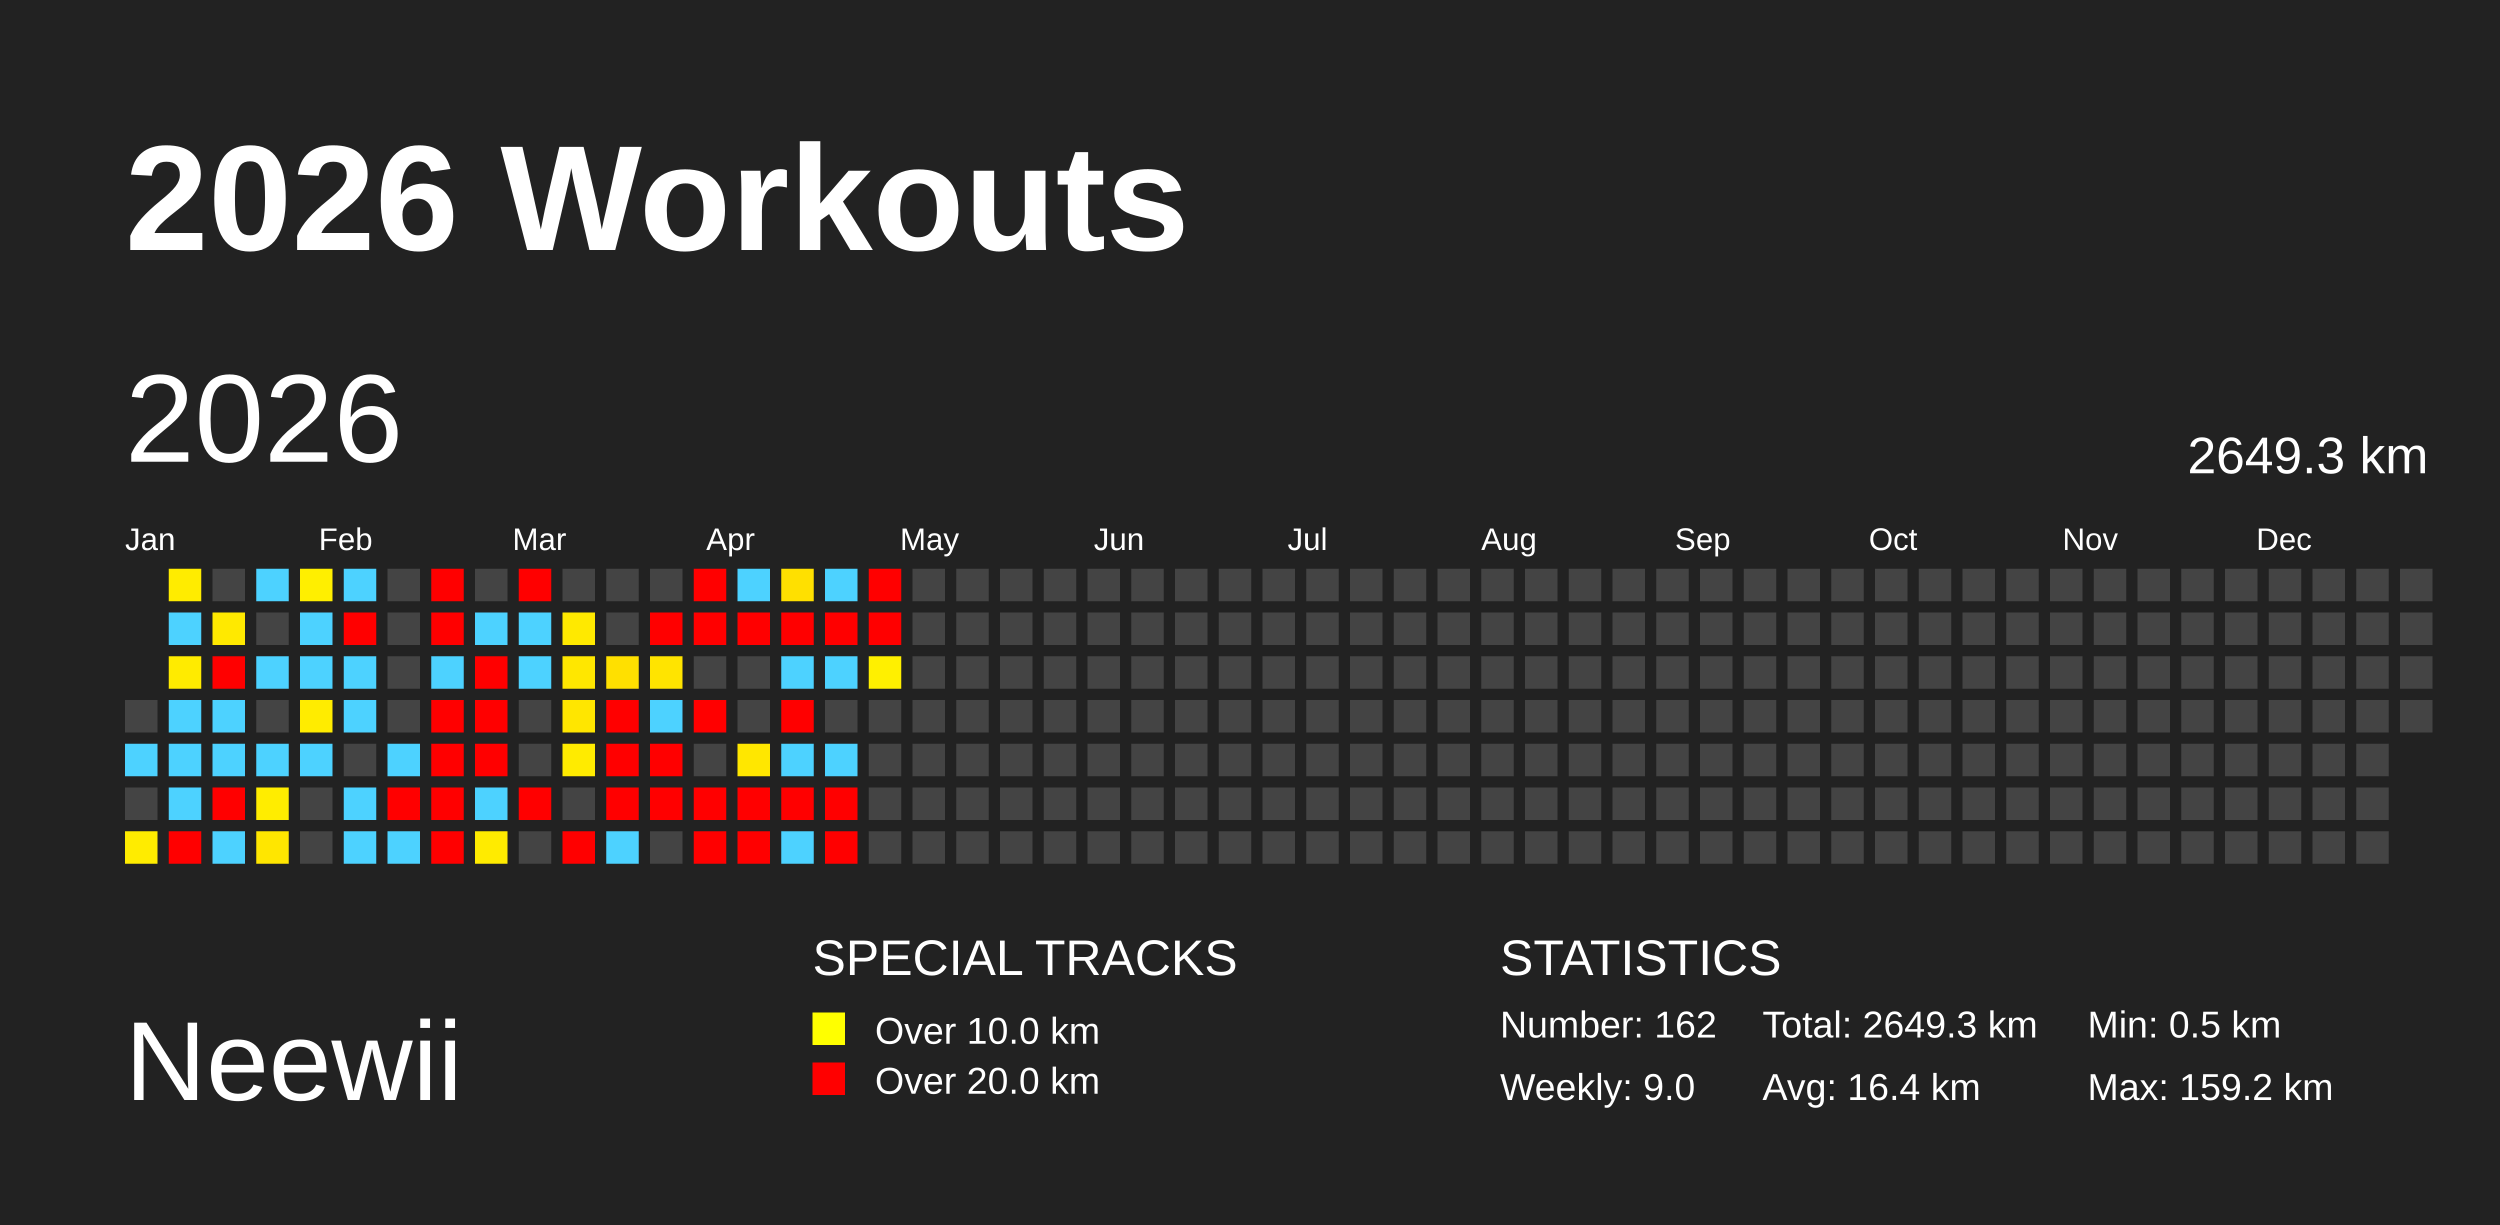
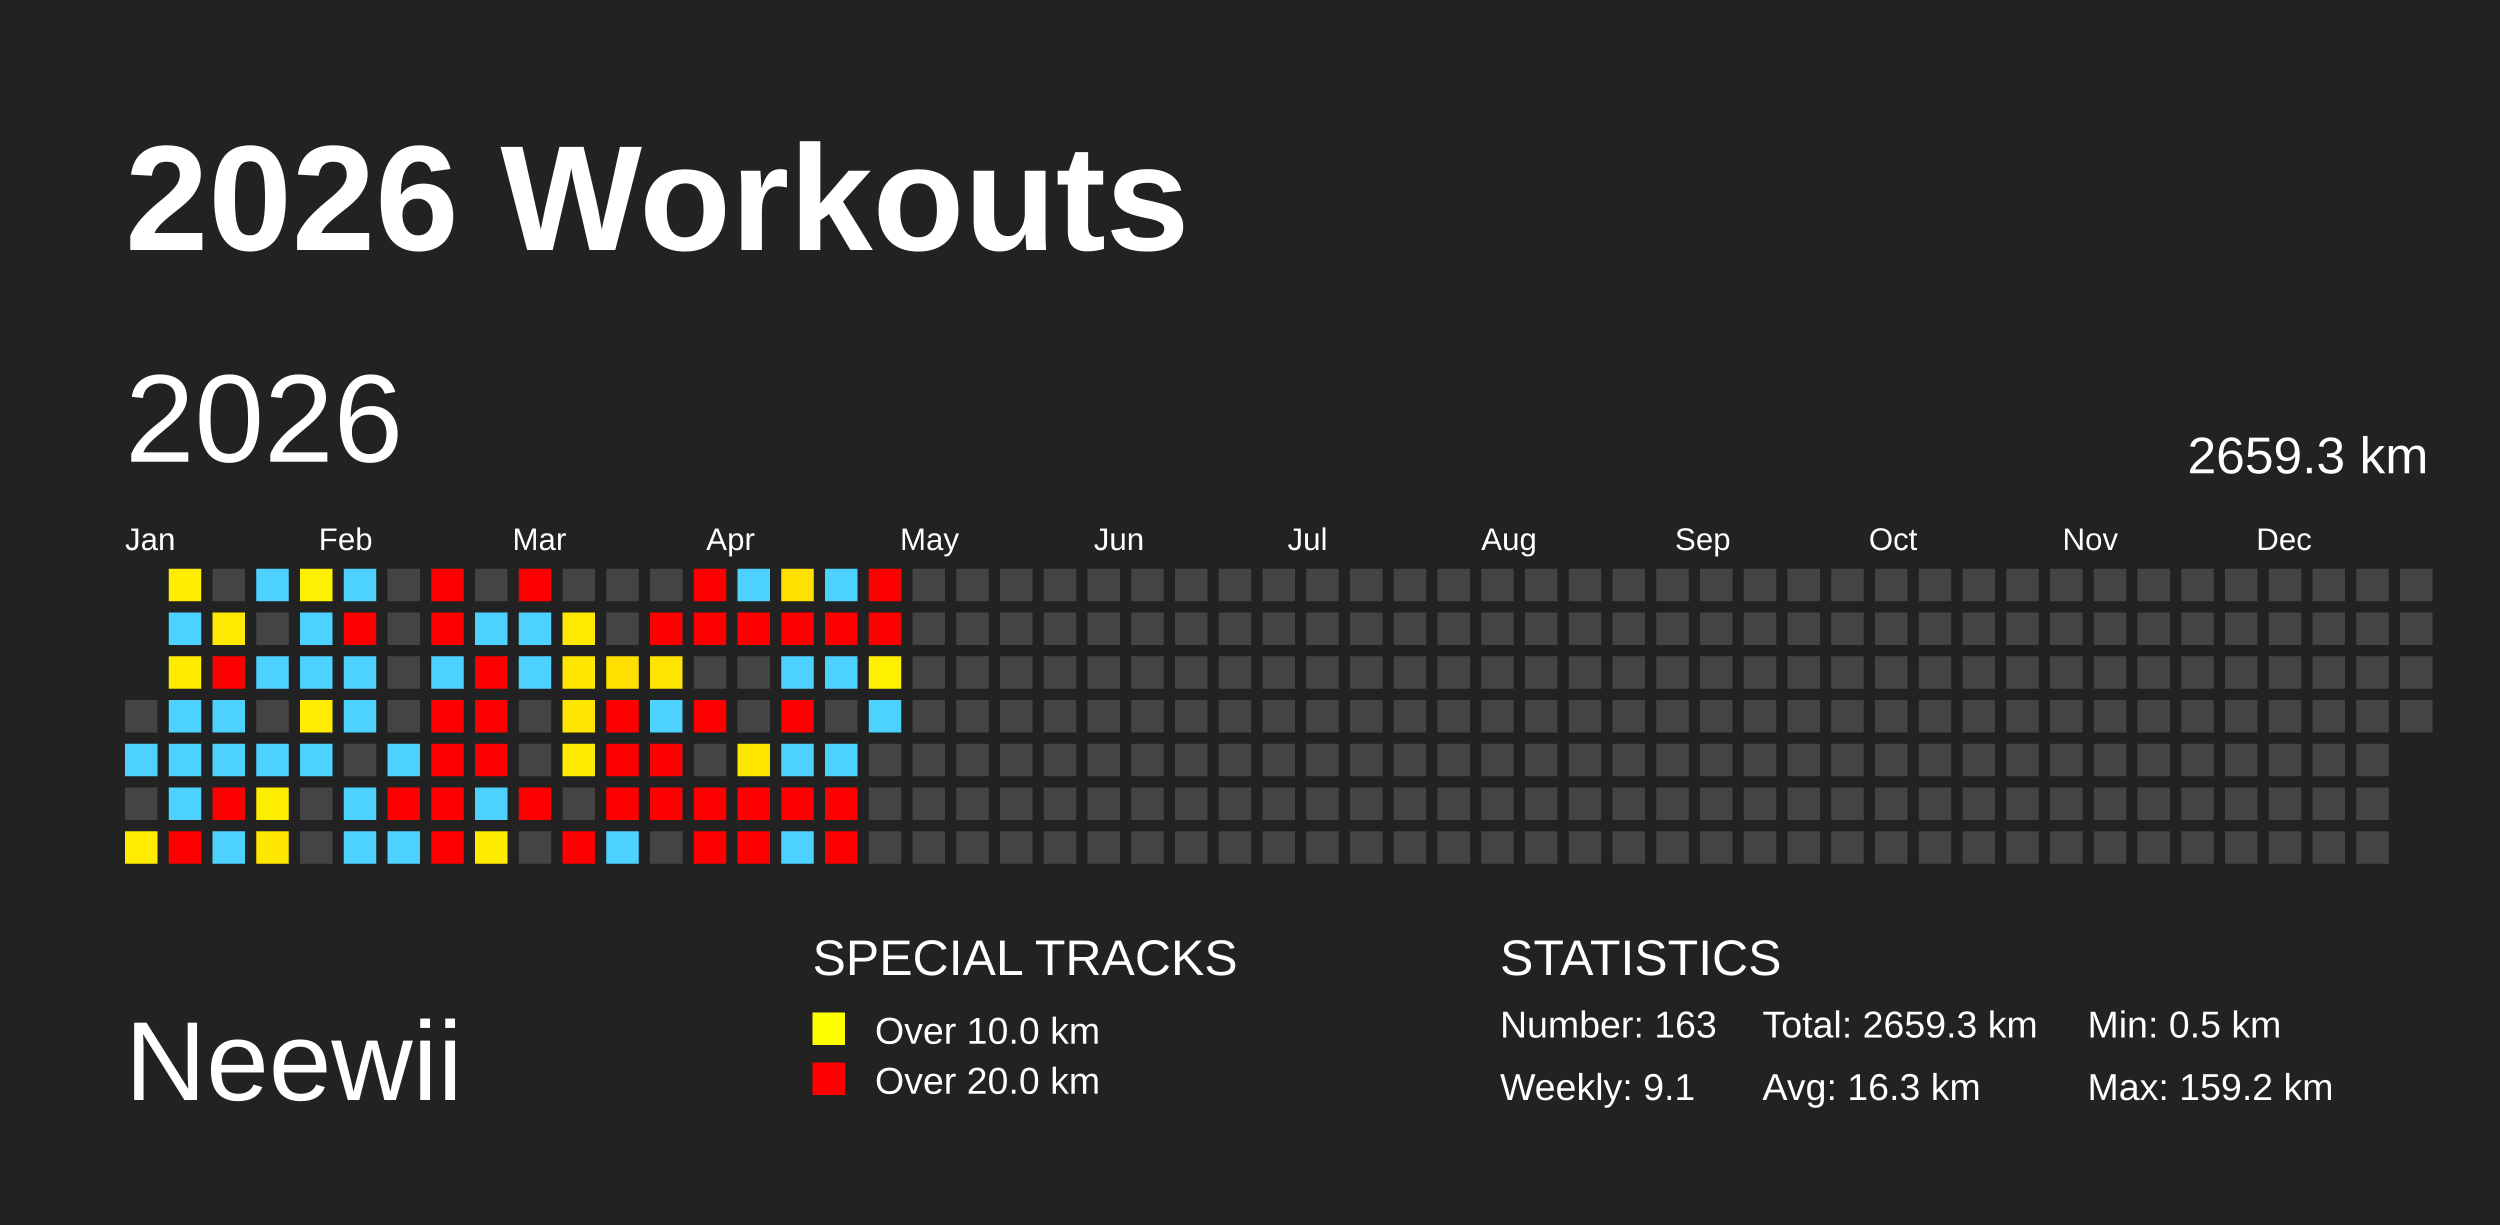
<svg xmlns="http://www.w3.org/2000/svg" baseProfile="full" height="98mm" version="1.1" viewBox="0,0,200,98" width="200mm">
  <defs />
  <rect fill="#222222" height="98" width="200" x="0" y="0" />
  <text fill="#FFFFFF" style="font-size:12px; font-family:Arial; font-weight:bold;" x="10" y="20">2026 Workouts</text>
  <text fill="#FFFFFF" style="font-size:9px; font-family:Arial" x="10" y="88">Neewii</text>
  <text fill="#FFFFFF" style="font-size:4px; font-family:Arial" x="65" y="78">SPECIAL TRACKS</text>
  <rect fill="yellow" height="2.6" width="2.6" x="65" y="81" />
  <text fill="#FFFFFF" style="font-size:3px; font-family:Arial" x="70" y="83.5">Over 10.0 km</text>
  <rect fill="red" height="2.6" width="2.6" x="65" y="85" />
  <text fill="#FFFFFF" style="font-size:3px; font-family:Arial" x="70" y="87.5">Over 20.0 km</text>
  <text fill="#FFFFFF" style="font-size:4px; font-family:Arial" x="120" y="78">STATISTICS</text>
-   <text fill="#FFFFFF" style="font-size:3px; font-family:Arial" x="120" y="83">Number: 162</text>
-   <text fill="#FFFFFF" style="font-size:3px; font-family:Arial" x="120" y="88">Weekly: 9.0</text>
-   <text fill="#FFFFFF" style="font-size:3px; font-family:Arial" x="141" y="83">Total: 2649.3 km</text>
-   <text fill="#FFFFFF" style="font-size:3px; font-family:Arial" x="141" y="88">Avg: 16.4 km</text>
+   <text fill="#FFFFFF" style="font-size:3px; font-family:Arial" x="120" y="83">Number: 163</text>
+   <text fill="#FFFFFF" style="font-size:3px; font-family:Arial" x="120" y="88">Weekly: 9.1</text>
+   <text fill="#FFFFFF" style="font-size:3px; font-family:Arial" x="141" y="83">Total: 2659.3 km</text>
+   <text fill="#FFFFFF" style="font-size:3px; font-family:Arial" x="141" y="88">Avg: 16.3 km</text>
  <text fill="#FFFFFF" style="font-size:3px; font-family:Arial" x="167" y="83">Min: 0.5 km</text>
  <text fill="#FFFFFF" style="font-size:3px; font-family:Arial" x="167" y="88">Max: 159.2 km</text>
  <text dominant-baseline="hanging" fill="#FFFFFF" style="font-size:10.0px; font-family:Arial;" x="10" y="30">2026</text>
-   <text dominant-baseline="hanging" fill="#FFFFFF" style="font-size:4.125px; font-family:Arial;" x="175" y="35">2649.3 km</text>
+   <text dominant-baseline="hanging" fill="#FFFFFF" style="font-size:4.125px; font-family:Arial;" x="175" y="35">2659.3 km</text>
  <text fill="#FFFFFF" style="font-size:2.5px; font-family:Arial" x="10.0" y="44">Jan</text>
  <text fill="#FFFFFF" style="font-size:2.5px; font-family:Arial" x="25.5" y="44">Feb</text>
  <text fill="#FFFFFF" style="font-size:2.5px; font-family:Arial" x="41.0" y="44">Mar</text>
  <text fill="#FFFFFF" style="font-size:2.5px; font-family:Arial" x="56.5" y="44">Apr</text>
  <text fill="#FFFFFF" style="font-size:2.5px; font-family:Arial" x="72.0" y="44">May</text>
  <text fill="#FFFFFF" style="font-size:2.5px; font-family:Arial" x="87.5" y="44">Jun</text>
  <text fill="#FFFFFF" style="font-size:2.5px; font-family:Arial" x="103.0" y="44">Jul</text>
  <text fill="#FFFFFF" style="font-size:2.5px; font-family:Arial" x="118.5" y="44">Aug</text>
  <text fill="#FFFFFF" style="font-size:2.5px; font-family:Arial" x="134.0" y="44">Sep</text>
  <text fill="#FFFFFF" style="font-size:2.5px; font-family:Arial" x="149.5" y="44">Oct</text>
  <text fill="#FFFFFF" style="font-size:2.5px; font-family:Arial" x="165.0" y="44">Nov</text>
  <text fill="#FFFFFF" style="font-size:2.5px; font-family:Arial" x="180.5" y="44">Dec</text>
  <rect fill="#444444" height="2.6" width="2.6" x="10.0" y="56.0" />
  <rect fill="#4dd2ff" height="2.6" width="2.6" x="10.0" y="59.5" />
  <rect fill="#444444" height="2.6" width="2.6" x="10.0" y="63.0" />
  <rect fill="#ffec00" height="2.6" width="2.6" x="10.0" y="66.5" />
  <rect fill="#ffec00" height="2.6" width="2.6" x="13.5" y="45.5" />
  <rect fill="#4dd2ff" height="2.6" width="2.6" x="13.5" y="49.0" />
  <rect fill="#ffeb00" height="2.6" width="2.6" x="13.5" y="52.5" />
  <rect fill="#4dd2ff" height="2.6" width="2.6" x="13.5" y="56.0" />
  <rect fill="#4dd2ff" height="2.6" width="2.6" x="13.5" y="59.5" />
  <rect fill="#4dd2ff" height="2.6" width="2.6" x="13.5" y="63.0" />
  <rect fill="red" height="2.6" width="2.6" x="13.5" y="66.5" />
  <rect fill="#444444" height="2.6" width="2.6" x="17.0" y="45.5" />
  <rect fill="#ffe900" height="2.6" width="2.6" x="17.0" y="49.0" />
  <rect fill="red" height="2.6" width="2.6" x="17.0" y="52.5" />
  <rect fill="#4dd2ff" height="2.6" width="2.6" x="17.0" y="56.0" />
  <rect fill="#4dd2ff" height="2.6" width="2.6" x="17.0" y="59.5" />
  <rect fill="red" height="2.6" width="2.6" x="17.0" y="63.0" />
  <rect fill="#4dd2ff" height="2.6" width="2.6" x="17.0" y="66.5" />
  <rect fill="#4dd2ff" height="2.6" width="2.6" x="20.5" y="45.5" />
  <rect fill="#444444" height="2.6" width="2.6" x="20.5" y="49.0" />
  <rect fill="#4dd2ff" height="2.6" width="2.6" x="20.5" y="52.5" />
  <rect fill="#444444" height="2.6" width="2.6" x="20.5" y="56.0" />
  <rect fill="#4dd2ff" height="2.6" width="2.6" x="20.5" y="59.5" />
  <rect fill="#ffed00" height="2.6" width="2.6" x="20.5" y="63.0" />
  <rect fill="#ffe600" height="2.6" width="2.6" x="20.5" y="66.5" />
  <rect fill="#ffef00" height="2.6" width="2.6" x="24.0" y="45.5" />
  <rect fill="#4dd2ff" height="2.6" width="2.6" x="24.0" y="49.0" />
  <rect fill="#4dd2ff" height="2.6" width="2.6" x="24.0" y="52.5" />
  <rect fill="#ffec00" height="2.6" width="2.6" x="24.0" y="56.0" />
  <rect fill="#4dd2ff" height="2.6" width="2.6" x="24.0" y="59.5" />
  <rect fill="#444444" height="2.6" width="2.6" x="24.0" y="63.0" />
  <rect fill="#444444" height="2.6" width="2.6" x="24.0" y="66.5" />
  <rect fill="#4dd2ff" height="2.6" width="2.6" x="27.5" y="45.5" />
  <rect fill="red" height="2.6" width="2.6" x="27.5" y="49.0" />
  <rect fill="#4dd2ff" height="2.6" width="2.6" x="27.5" y="52.5" />
  <rect fill="#4dd2ff" height="2.6" width="2.6" x="27.5" y="56.0" />
  <rect fill="#444444" height="2.6" width="2.6" x="27.5" y="59.5" />
  <rect fill="#4dd2ff" height="2.6" width="2.6" x="27.5" y="63.0" />
  <rect fill="#4dd2ff" height="2.6" width="2.6" x="27.5" y="66.5" />
  <rect fill="#444444" height="2.6" width="2.6" x="31.0" y="45.5" />
  <rect fill="#444444" height="2.6" width="2.6" x="31.0" y="49.0" />
  <rect fill="#444444" height="2.6" width="2.6" x="31.0" y="52.5" />
  <rect fill="#444444" height="2.6" width="2.6" x="31.0" y="56.0" />
  <rect fill="#4dd2ff" height="2.6" width="2.6" x="31.0" y="59.5" />
  <rect fill="red" height="2.6" width="2.6" x="31.0" y="63.0" />
  <rect fill="#4dd2ff" height="2.6" width="2.6" x="31.0" y="66.5" />
  <rect fill="red" height="2.6" width="2.6" x="34.5" y="45.5" />
  <rect fill="red" height="2.6" width="2.6" x="34.5" y="49.0" />
  <rect fill="#4dd2ff" height="2.6" width="2.6" x="34.5" y="52.5" />
  <rect fill="red" height="2.6" width="2.6" x="34.5" y="56.0" />
  <rect fill="red" height="2.6" width="2.6" x="34.5" y="59.5" />
  <rect fill="red" height="2.6" width="2.6" x="34.5" y="63.0" />
  <rect fill="red" height="2.6" width="2.6" x="34.5" y="66.5" />
  <rect fill="#444444" height="2.6" width="2.6" x="38.0" y="45.5" />
  <rect fill="#4dd2ff" height="2.6" width="2.6" x="38.0" y="49.0" />
  <rect fill="red" height="2.6" width="2.6" x="38.0" y="52.5" />
  <rect fill="red" height="2.6" width="2.6" x="38.0" y="56.0" />
  <rect fill="red" height="2.6" width="2.6" x="38.0" y="59.5" />
  <rect fill="#4dd2ff" height="2.6" width="2.6" x="38.0" y="63.0" />
  <rect fill="#ffeb00" height="2.6" width="2.6" x="38.0" y="66.5" />
  <rect fill="red" height="2.6" width="2.6" x="41.5" y="45.5" />
  <rect fill="#4dd2ff" height="2.6" width="2.6" x="41.5" y="49.0" />
  <rect fill="#4dd2ff" height="2.6" width="2.6" x="41.5" y="52.5" />
  <rect fill="#444444" height="2.6" width="2.6" x="41.5" y="56.0" />
  <rect fill="#444444" height="2.6" width="2.6" x="41.5" y="59.5" />
  <rect fill="red" height="2.6" width="2.6" x="41.5" y="63.0" />
  <rect fill="#444444" height="2.6" width="2.6" x="41.5" y="66.5" />
  <rect fill="#444444" height="2.6" width="2.6" x="45.0" y="45.5" />
  <rect fill="#ffe900" height="2.6" width="2.6" x="45.0" y="49.0" />
  <rect fill="#ffe700" height="2.6" width="2.6" x="45.0" y="52.5" />
  <rect fill="#ffe600" height="2.6" width="2.6" x="45.0" y="56.0" />
  <rect fill="#ffeb00" height="2.6" width="2.6" x="45.0" y="59.5" />
  <rect fill="#444444" height="2.6" width="2.6" x="45.0" y="63.0" />
  <rect fill="red" height="2.6" width="2.6" x="45.0" y="66.5" />
  <rect fill="#444444" height="2.6" width="2.6" x="48.5" y="45.5" />
  <rect fill="#444444" height="2.6" width="2.6" x="48.5" y="49.0" />
  <rect fill="#ffe000" height="2.6" width="2.6" x="48.5" y="52.5" />
  <rect fill="red" height="2.6" width="2.6" x="48.5" y="56.0" />
  <rect fill="red" height="2.6" width="2.6" x="48.5" y="59.5" />
  <rect fill="red" height="2.6" width="2.6" x="48.5" y="63.0" />
  <rect fill="#4dd2ff" height="2.6" width="2.6" x="48.5" y="66.5" />
  <rect fill="#444444" height="2.6" width="2.6" x="52.0" y="45.5" />
  <rect fill="red" height="2.6" width="2.6" x="52.0" y="49.0" />
  <rect fill="#ffe400" height="2.6" width="2.6" x="52.0" y="52.5" />
  <rect fill="#4dd2ff" height="2.6" width="2.6" x="52.0" y="56.0" />
  <rect fill="red" height="2.6" width="2.6" x="52.0" y="59.5" />
  <rect fill="red" height="2.6" width="2.6" x="52.0" y="63.0" />
  <rect fill="#444444" height="2.6" width="2.6" x="52.0" y="66.5" />
  <rect fill="red" height="2.6" width="2.6" x="55.5" y="45.5" />
  <rect fill="red" height="2.6" width="2.6" x="55.5" y="49.0" />
  <rect fill="#444444" height="2.6" width="2.6" x="55.5" y="52.5" />
  <rect fill="red" height="2.6" width="2.6" x="55.5" y="56.0" />
  <rect fill="#444444" height="2.6" width="2.6" x="55.5" y="59.5" />
  <rect fill="red" height="2.6" width="2.6" x="55.5" y="63.0" />
  <rect fill="red" height="2.6" width="2.6" x="55.5" y="66.5" />
  <rect fill="#4dd2ff" height="2.6" width="2.6" x="59.0" y="45.5" />
  <rect fill="red" height="2.6" width="2.6" x="59.0" y="49.0" />
  <rect fill="#444444" height="2.6" width="2.6" x="59.0" y="52.5" />
  <rect fill="#444444" height="2.6" width="2.6" x="59.0" y="56.0" />
  <rect fill="#ffe700" height="2.6" width="2.6" x="59.0" y="59.5" />
  <rect fill="red" height="2.6" width="2.6" x="59.0" y="63.0" />
  <rect fill="red" height="2.6" width="2.6" x="59.0" y="66.5" />
  <rect fill="#ffe000" height="2.6" width="2.6" x="62.5" y="45.5" />
  <rect fill="red" height="2.6" width="2.6" x="62.5" y="49.0" />
  <rect fill="#4dd2ff" height="2.6" width="2.6" x="62.5" y="52.5" />
  <rect fill="red" height="2.6" width="2.6" x="62.5" y="56.0" />
  <rect fill="#4dd2ff" height="2.6" width="2.6" x="62.5" y="59.5" />
  <rect fill="red" height="2.6" width="2.6" x="62.5" y="63.0" />
  <rect fill="#4dd2ff" height="2.6" width="2.6" x="62.5" y="66.5" />
  <rect fill="#4dd2ff" height="2.6" width="2.6" x="66.0" y="45.5" />
  <rect fill="red" height="2.6" width="2.6" x="66.0" y="49.0" />
  <rect fill="#4dd2ff" height="2.6" width="2.6" x="66.0" y="52.5" />
  <rect fill="#444444" height="2.6" width="2.6" x="66.0" y="56.0" />
  <rect fill="#4dd2ff" height="2.6" width="2.6" x="66.0" y="59.5" />
  <rect fill="red" height="2.6" width="2.6" x="66.0" y="63.0" />
  <rect fill="red" height="2.6" width="2.6" x="66.0" y="66.5" />
  <rect fill="red" height="2.6" width="2.6" x="69.5" y="45.5" />
  <rect fill="red" height="2.6" width="2.6" x="69.5" y="49.0" />
  <rect fill="#fff000" height="2.6" width="2.6" x="69.5" y="52.5" />
-   <rect fill="#444444" height="2.6" width="2.6" x="69.5" y="56.0" />
+   <rect fill="#4dd2ff" height="2.6" width="2.6" x="69.5" y="56.0" />
  <rect fill="#444444" height="2.6" width="2.6" x="69.5" y="59.5" />
  <rect fill="#444444" height="2.6" width="2.6" x="69.5" y="63.0" />
  <rect fill="#444444" height="2.6" width="2.6" x="69.5" y="66.5" />
  <rect fill="#444444" height="2.6" width="2.6" x="73.0" y="45.5" />
  <rect fill="#444444" height="2.6" width="2.6" x="73.0" y="49.0" />
  <rect fill="#444444" height="2.6" width="2.6" x="73.0" y="52.5" />
  <rect fill="#444444" height="2.6" width="2.6" x="73.0" y="56.0" />
  <rect fill="#444444" height="2.6" width="2.6" x="73.0" y="59.5" />
  <rect fill="#444444" height="2.6" width="2.6" x="73.0" y="63.0" />
  <rect fill="#444444" height="2.6" width="2.6" x="73.0" y="66.5" />
  <rect fill="#444444" height="2.6" width="2.6" x="76.5" y="45.5" />
  <rect fill="#444444" height="2.6" width="2.6" x="76.5" y="49.0" />
  <rect fill="#444444" height="2.6" width="2.6" x="76.5" y="52.5" />
  <rect fill="#444444" height="2.6" width="2.6" x="76.5" y="56.0" />
  <rect fill="#444444" height="2.6" width="2.6" x="76.5" y="59.5" />
  <rect fill="#444444" height="2.6" width="2.6" x="76.5" y="63.0" />
  <rect fill="#444444" height="2.6" width="2.6" x="76.5" y="66.5" />
  <rect fill="#444444" height="2.6" width="2.6" x="80.0" y="45.5" />
  <rect fill="#444444" height="2.6" width="2.6" x="80.0" y="49.0" />
  <rect fill="#444444" height="2.6" width="2.6" x="80.0" y="52.5" />
  <rect fill="#444444" height="2.6" width="2.6" x="80.0" y="56.0" />
  <rect fill="#444444" height="2.6" width="2.6" x="80.0" y="59.5" />
  <rect fill="#444444" height="2.6" width="2.6" x="80.0" y="63.0" />
  <rect fill="#444444" height="2.6" width="2.6" x="80.0" y="66.5" />
  <rect fill="#444444" height="2.6" width="2.6" x="83.5" y="45.5" />
  <rect fill="#444444" height="2.6" width="2.6" x="83.5" y="49.0" />
  <rect fill="#444444" height="2.6" width="2.6" x="83.5" y="52.5" />
  <rect fill="#444444" height="2.6" width="2.6" x="83.5" y="56.0" />
  <rect fill="#444444" height="2.6" width="2.6" x="83.5" y="59.5" />
  <rect fill="#444444" height="2.6" width="2.6" x="83.5" y="63.0" />
  <rect fill="#444444" height="2.6" width="2.6" x="83.5" y="66.5" />
  <rect fill="#444444" height="2.6" width="2.6" x="87.0" y="45.5" />
  <rect fill="#444444" height="2.6" width="2.6" x="87.0" y="49.0" />
  <rect fill="#444444" height="2.6" width="2.6" x="87.0" y="52.5" />
  <rect fill="#444444" height="2.6" width="2.6" x="87.0" y="56.0" />
  <rect fill="#444444" height="2.6" width="2.6" x="87.0" y="59.5" />
  <rect fill="#444444" height="2.6" width="2.6" x="87.0" y="63.0" />
  <rect fill="#444444" height="2.6" width="2.6" x="87.0" y="66.5" />
  <rect fill="#444444" height="2.6" width="2.6" x="90.5" y="45.5" />
  <rect fill="#444444" height="2.6" width="2.6" x="90.5" y="49.0" />
  <rect fill="#444444" height="2.6" width="2.6" x="90.5" y="52.5" />
  <rect fill="#444444" height="2.6" width="2.6" x="90.5" y="56.0" />
  <rect fill="#444444" height="2.6" width="2.6" x="90.5" y="59.5" />
  <rect fill="#444444" height="2.6" width="2.6" x="90.5" y="63.0" />
  <rect fill="#444444" height="2.6" width="2.6" x="90.5" y="66.5" />
  <rect fill="#444444" height="2.6" width="2.6" x="94.0" y="45.5" />
  <rect fill="#444444" height="2.6" width="2.6" x="94.0" y="49.0" />
  <rect fill="#444444" height="2.6" width="2.6" x="94.0" y="52.5" />
  <rect fill="#444444" height="2.6" width="2.6" x="94.0" y="56.0" />
  <rect fill="#444444" height="2.6" width="2.6" x="94.0" y="59.5" />
  <rect fill="#444444" height="2.6" width="2.6" x="94.0" y="63.0" />
  <rect fill="#444444" height="2.6" width="2.6" x="94.0" y="66.5" />
  <rect fill="#444444" height="2.6" width="2.6" x="97.5" y="45.5" />
  <rect fill="#444444" height="2.6" width="2.6" x="97.5" y="49.0" />
  <rect fill="#444444" height="2.6" width="2.6" x="97.5" y="52.5" />
  <rect fill="#444444" height="2.6" width="2.6" x="97.5" y="56.0" />
  <rect fill="#444444" height="2.6" width="2.6" x="97.5" y="59.5" />
  <rect fill="#444444" height="2.6" width="2.6" x="97.5" y="63.0" />
  <rect fill="#444444" height="2.6" width="2.6" x="97.5" y="66.5" />
  <rect fill="#444444" height="2.6" width="2.6" x="101.0" y="45.5" />
  <rect fill="#444444" height="2.6" width="2.6" x="101.0" y="49.0" />
  <rect fill="#444444" height="2.6" width="2.6" x="101.0" y="52.5" />
  <rect fill="#444444" height="2.6" width="2.6" x="101.0" y="56.0" />
  <rect fill="#444444" height="2.6" width="2.6" x="101.0" y="59.5" />
  <rect fill="#444444" height="2.6" width="2.6" x="101.0" y="63.0" />
  <rect fill="#444444" height="2.6" width="2.6" x="101.0" y="66.5" />
  <rect fill="#444444" height="2.6" width="2.6" x="104.5" y="45.5" />
  <rect fill="#444444" height="2.6" width="2.6" x="104.5" y="49.0" />
  <rect fill="#444444" height="2.6" width="2.6" x="104.5" y="52.5" />
  <rect fill="#444444" height="2.6" width="2.6" x="104.5" y="56.0" />
  <rect fill="#444444" height="2.6" width="2.6" x="104.5" y="59.5" />
  <rect fill="#444444" height="2.6" width="2.6" x="104.5" y="63.0" />
  <rect fill="#444444" height="2.6" width="2.6" x="104.5" y="66.5" />
  <rect fill="#444444" height="2.6" width="2.6" x="108.0" y="45.5" />
  <rect fill="#444444" height="2.6" width="2.6" x="108.0" y="49.0" />
  <rect fill="#444444" height="2.6" width="2.6" x="108.0" y="52.5" />
  <rect fill="#444444" height="2.6" width="2.6" x="108.0" y="56.0" />
  <rect fill="#444444" height="2.6" width="2.6" x="108.0" y="59.5" />
  <rect fill="#444444" height="2.6" width="2.6" x="108.0" y="63.0" />
  <rect fill="#444444" height="2.6" width="2.6" x="108.0" y="66.5" />
  <rect fill="#444444" height="2.6" width="2.6" x="111.5" y="45.5" />
  <rect fill="#444444" height="2.6" width="2.6" x="111.5" y="49.0" />
  <rect fill="#444444" height="2.6" width="2.6" x="111.5" y="52.5" />
  <rect fill="#444444" height="2.6" width="2.6" x="111.5" y="56.0" />
  <rect fill="#444444" height="2.6" width="2.6" x="111.5" y="59.5" />
  <rect fill="#444444" height="2.6" width="2.6" x="111.5" y="63.0" />
  <rect fill="#444444" height="2.6" width="2.6" x="111.5" y="66.5" />
  <rect fill="#444444" height="2.6" width="2.6" x="115.0" y="45.5" />
  <rect fill="#444444" height="2.6" width="2.6" x="115.0" y="49.0" />
  <rect fill="#444444" height="2.6" width="2.6" x="115.0" y="52.5" />
  <rect fill="#444444" height="2.6" width="2.6" x="115.0" y="56.0" />
  <rect fill="#444444" height="2.6" width="2.6" x="115.0" y="59.5" />
  <rect fill="#444444" height="2.6" width="2.6" x="115.0" y="63.0" />
  <rect fill="#444444" height="2.6" width="2.6" x="115.0" y="66.5" />
  <rect fill="#444444" height="2.6" width="2.6" x="118.5" y="45.5" />
  <rect fill="#444444" height="2.6" width="2.6" x="118.5" y="49.0" />
  <rect fill="#444444" height="2.6" width="2.6" x="118.5" y="52.5" />
  <rect fill="#444444" height="2.6" width="2.6" x="118.5" y="56.0" />
  <rect fill="#444444" height="2.6" width="2.6" x="118.5" y="59.5" />
  <rect fill="#444444" height="2.6" width="2.6" x="118.5" y="63.0" />
  <rect fill="#444444" height="2.6" width="2.6" x="118.5" y="66.5" />
  <rect fill="#444444" height="2.6" width="2.6" x="122.0" y="45.5" />
  <rect fill="#444444" height="2.6" width="2.6" x="122.0" y="49.0" />
  <rect fill="#444444" height="2.6" width="2.6" x="122.0" y="52.5" />
  <rect fill="#444444" height="2.6" width="2.6" x="122.0" y="56.0" />
  <rect fill="#444444" height="2.6" width="2.6" x="122.0" y="59.5" />
  <rect fill="#444444" height="2.6" width="2.6" x="122.0" y="63.0" />
  <rect fill="#444444" height="2.6" width="2.6" x="122.0" y="66.5" />
  <rect fill="#444444" height="2.6" width="2.6" x="125.5" y="45.5" />
  <rect fill="#444444" height="2.6" width="2.6" x="125.5" y="49.0" />
  <rect fill="#444444" height="2.6" width="2.6" x="125.5" y="52.5" />
  <rect fill="#444444" height="2.6" width="2.6" x="125.5" y="56.0" />
  <rect fill="#444444" height="2.6" width="2.6" x="125.5" y="59.5" />
  <rect fill="#444444" height="2.6" width="2.6" x="125.5" y="63.0" />
  <rect fill="#444444" height="2.6" width="2.6" x="125.5" y="66.5" />
  <rect fill="#444444" height="2.6" width="2.6" x="129.0" y="45.5" />
  <rect fill="#444444" height="2.6" width="2.6" x="129.0" y="49.0" />
  <rect fill="#444444" height="2.6" width="2.6" x="129.0" y="52.5" />
  <rect fill="#444444" height="2.6" width="2.6" x="129.0" y="56.0" />
  <rect fill="#444444" height="2.6" width="2.6" x="129.0" y="59.5" />
  <rect fill="#444444" height="2.6" width="2.6" x="129.0" y="63.0" />
  <rect fill="#444444" height="2.6" width="2.6" x="129.0" y="66.5" />
  <rect fill="#444444" height="2.6" width="2.6" x="132.5" y="45.5" />
  <rect fill="#444444" height="2.6" width="2.6" x="132.5" y="49.0" />
  <rect fill="#444444" height="2.6" width="2.6" x="132.5" y="52.5" />
  <rect fill="#444444" height="2.6" width="2.6" x="132.5" y="56.0" />
  <rect fill="#444444" height="2.6" width="2.6" x="132.5" y="59.5" />
  <rect fill="#444444" height="2.6" width="2.6" x="132.5" y="63.0" />
  <rect fill="#444444" height="2.6" width="2.6" x="132.5" y="66.5" />
  <rect fill="#444444" height="2.6" width="2.6" x="136.0" y="45.5" />
  <rect fill="#444444" height="2.6" width="2.6" x="136.0" y="49.0" />
  <rect fill="#444444" height="2.6" width="2.6" x="136.0" y="52.5" />
  <rect fill="#444444" height="2.6" width="2.6" x="136.0" y="56.0" />
  <rect fill="#444444" height="2.6" width="2.6" x="136.0" y="59.5" />
  <rect fill="#444444" height="2.6" width="2.6" x="136.0" y="63.0" />
  <rect fill="#444444" height="2.6" width="2.6" x="136.0" y="66.5" />
  <rect fill="#444444" height="2.6" width="2.6" x="139.5" y="45.5" />
  <rect fill="#444444" height="2.6" width="2.6" x="139.5" y="49.0" />
  <rect fill="#444444" height="2.6" width="2.6" x="139.5" y="52.5" />
  <rect fill="#444444" height="2.6" width="2.6" x="139.5" y="56.0" />
  <rect fill="#444444" height="2.6" width="2.6" x="139.5" y="59.5" />
  <rect fill="#444444" height="2.6" width="2.6" x="139.5" y="63.0" />
  <rect fill="#444444" height="2.6" width="2.6" x="139.5" y="66.5" />
  <rect fill="#444444" height="2.6" width="2.6" x="143.0" y="45.5" />
  <rect fill="#444444" height="2.6" width="2.6" x="143.0" y="49.0" />
  <rect fill="#444444" height="2.6" width="2.6" x="143.0" y="52.5" />
  <rect fill="#444444" height="2.6" width="2.6" x="143.0" y="56.0" />
  <rect fill="#444444" height="2.6" width="2.6" x="143.0" y="59.5" />
  <rect fill="#444444" height="2.6" width="2.6" x="143.0" y="63.0" />
  <rect fill="#444444" height="2.6" width="2.6" x="143.0" y="66.5" />
  <rect fill="#444444" height="2.6" width="2.6" x="146.5" y="45.5" />
  <rect fill="#444444" height="2.6" width="2.6" x="146.5" y="49.0" />
  <rect fill="#444444" height="2.6" width="2.6" x="146.5" y="52.5" />
  <rect fill="#444444" height="2.6" width="2.6" x="146.5" y="56.0" />
  <rect fill="#444444" height="2.6" width="2.6" x="146.5" y="59.5" />
  <rect fill="#444444" height="2.6" width="2.6" x="146.5" y="63.0" />
  <rect fill="#444444" height="2.6" width="2.6" x="146.5" y="66.5" />
  <rect fill="#444444" height="2.6" width="2.6" x="150.0" y="45.5" />
  <rect fill="#444444" height="2.6" width="2.6" x="150.0" y="49.0" />
  <rect fill="#444444" height="2.6" width="2.6" x="150.0" y="52.5" />
  <rect fill="#444444" height="2.6" width="2.6" x="150.0" y="56.0" />
  <rect fill="#444444" height="2.6" width="2.6" x="150.0" y="59.5" />
  <rect fill="#444444" height="2.6" width="2.6" x="150.0" y="63.0" />
  <rect fill="#444444" height="2.6" width="2.6" x="150.0" y="66.5" />
  <rect fill="#444444" height="2.6" width="2.6" x="153.5" y="45.5" />
  <rect fill="#444444" height="2.6" width="2.6" x="153.5" y="49.0" />
  <rect fill="#444444" height="2.6" width="2.6" x="153.5" y="52.5" />
  <rect fill="#444444" height="2.6" width="2.6" x="153.5" y="56.0" />
  <rect fill="#444444" height="2.6" width="2.6" x="153.5" y="59.5" />
  <rect fill="#444444" height="2.6" width="2.6" x="153.5" y="63.0" />
  <rect fill="#444444" height="2.6" width="2.6" x="153.5" y="66.5" />
  <rect fill="#444444" height="2.6" width="2.6" x="157.0" y="45.5" />
  <rect fill="#444444" height="2.6" width="2.6" x="157.0" y="49.0" />
  <rect fill="#444444" height="2.6" width="2.6" x="157.0" y="52.5" />
  <rect fill="#444444" height="2.6" width="2.6" x="157.0" y="56.0" />
  <rect fill="#444444" height="2.6" width="2.6" x="157.0" y="59.5" />
  <rect fill="#444444" height="2.6" width="2.6" x="157.0" y="63.0" />
  <rect fill="#444444" height="2.6" width="2.6" x="157.0" y="66.5" />
  <rect fill="#444444" height="2.6" width="2.6" x="160.5" y="45.5" />
  <rect fill="#444444" height="2.6" width="2.6" x="160.5" y="49.0" />
  <rect fill="#444444" height="2.6" width="2.6" x="160.5" y="52.5" />
  <rect fill="#444444" height="2.6" width="2.6" x="160.5" y="56.0" />
  <rect fill="#444444" height="2.6" width="2.6" x="160.5" y="59.5" />
  <rect fill="#444444" height="2.6" width="2.6" x="160.5" y="63.0" />
  <rect fill="#444444" height="2.6" width="2.6" x="160.5" y="66.5" />
  <rect fill="#444444" height="2.6" width="2.6" x="164.0" y="45.5" />
  <rect fill="#444444" height="2.6" width="2.6" x="164.0" y="49.0" />
  <rect fill="#444444" height="2.6" width="2.6" x="164.0" y="52.5" />
  <rect fill="#444444" height="2.6" width="2.6" x="164.0" y="56.0" />
  <rect fill="#444444" height="2.6" width="2.6" x="164.0" y="59.5" />
  <rect fill="#444444" height="2.6" width="2.6" x="164.0" y="63.0" />
  <rect fill="#444444" height="2.6" width="2.6" x="164.0" y="66.5" />
  <rect fill="#444444" height="2.6" width="2.6" x="167.5" y="45.5" />
  <rect fill="#444444" height="2.6" width="2.6" x="167.5" y="49.0" />
  <rect fill="#444444" height="2.6" width="2.6" x="167.5" y="52.5" />
  <rect fill="#444444" height="2.6" width="2.6" x="167.5" y="56.0" />
  <rect fill="#444444" height="2.6" width="2.6" x="167.5" y="59.5" />
  <rect fill="#444444" height="2.6" width="2.6" x="167.5" y="63.0" />
  <rect fill="#444444" height="2.6" width="2.6" x="167.5" y="66.5" />
  <rect fill="#444444" height="2.6" width="2.6" x="171.0" y="45.5" />
  <rect fill="#444444" height="2.6" width="2.6" x="171.0" y="49.0" />
  <rect fill="#444444" height="2.6" width="2.6" x="171.0" y="52.5" />
  <rect fill="#444444" height="2.6" width="2.6" x="171.0" y="56.0" />
  <rect fill="#444444" height="2.6" width="2.6" x="171.0" y="59.5" />
  <rect fill="#444444" height="2.6" width="2.6" x="171.0" y="63.0" />
  <rect fill="#444444" height="2.6" width="2.6" x="171.0" y="66.5" />
  <rect fill="#444444" height="2.6" width="2.6" x="174.5" y="45.5" />
  <rect fill="#444444" height="2.6" width="2.6" x="174.5" y="49.0" />
  <rect fill="#444444" height="2.6" width="2.6" x="174.5" y="52.5" />
  <rect fill="#444444" height="2.6" width="2.6" x="174.5" y="56.0" />
  <rect fill="#444444" height="2.6" width="2.6" x="174.5" y="59.5" />
  <rect fill="#444444" height="2.6" width="2.6" x="174.5" y="63.0" />
  <rect fill="#444444" height="2.6" width="2.6" x="174.5" y="66.5" />
  <rect fill="#444444" height="2.6" width="2.6" x="178.0" y="45.5" />
  <rect fill="#444444" height="2.6" width="2.6" x="178.0" y="49.0" />
  <rect fill="#444444" height="2.6" width="2.6" x="178.0" y="52.5" />
  <rect fill="#444444" height="2.6" width="2.6" x="178.0" y="56.0" />
  <rect fill="#444444" height="2.6" width="2.6" x="178.0" y="59.5" />
  <rect fill="#444444" height="2.6" width="2.6" x="178.0" y="63.0" />
  <rect fill="#444444" height="2.6" width="2.6" x="178.0" y="66.5" />
  <rect fill="#444444" height="2.6" width="2.6" x="181.5" y="45.5" />
  <rect fill="#444444" height="2.6" width="2.6" x="181.5" y="49.0" />
  <rect fill="#444444" height="2.6" width="2.6" x="181.5" y="52.5" />
  <rect fill="#444444" height="2.6" width="2.6" x="181.5" y="56.0" />
  <rect fill="#444444" height="2.6" width="2.6" x="181.5" y="59.5" />
  <rect fill="#444444" height="2.6" width="2.6" x="181.5" y="63.0" />
  <rect fill="#444444" height="2.6" width="2.6" x="181.5" y="66.5" />
  <rect fill="#444444" height="2.6" width="2.6" x="185.0" y="45.5" />
  <rect fill="#444444" height="2.6" width="2.6" x="185.0" y="49.0" />
  <rect fill="#444444" height="2.6" width="2.6" x="185.0" y="52.5" />
  <rect fill="#444444" height="2.6" width="2.6" x="185.0" y="56.0" />
  <rect fill="#444444" height="2.6" width="2.6" x="185.0" y="59.5" />
  <rect fill="#444444" height="2.6" width="2.6" x="185.0" y="63.0" />
  <rect fill="#444444" height="2.6" width="2.6" x="185.0" y="66.5" />
  <rect fill="#444444" height="2.6" width="2.6" x="188.5" y="45.5" />
  <rect fill="#444444" height="2.6" width="2.6" x="188.5" y="49.0" />
  <rect fill="#444444" height="2.6" width="2.6" x="188.5" y="52.5" />
  <rect fill="#444444" height="2.6" width="2.6" x="188.5" y="56.0" />
  <rect fill="#444444" height="2.6" width="2.6" x="188.5" y="59.5" />
  <rect fill="#444444" height="2.6" width="2.6" x="188.5" y="63.0" />
  <rect fill="#444444" height="2.6" width="2.6" x="188.5" y="66.5" />
  <rect fill="#444444" height="2.6" width="2.6" x="192.0" y="45.5" />
  <rect fill="#444444" height="2.6" width="2.6" x="192.0" y="49.0" />
  <rect fill="#444444" height="2.6" width="2.6" x="192.0" y="52.5" />
  <rect fill="#444444" height="2.6" width="2.6" x="192.0" y="56.0" />
</svg>
